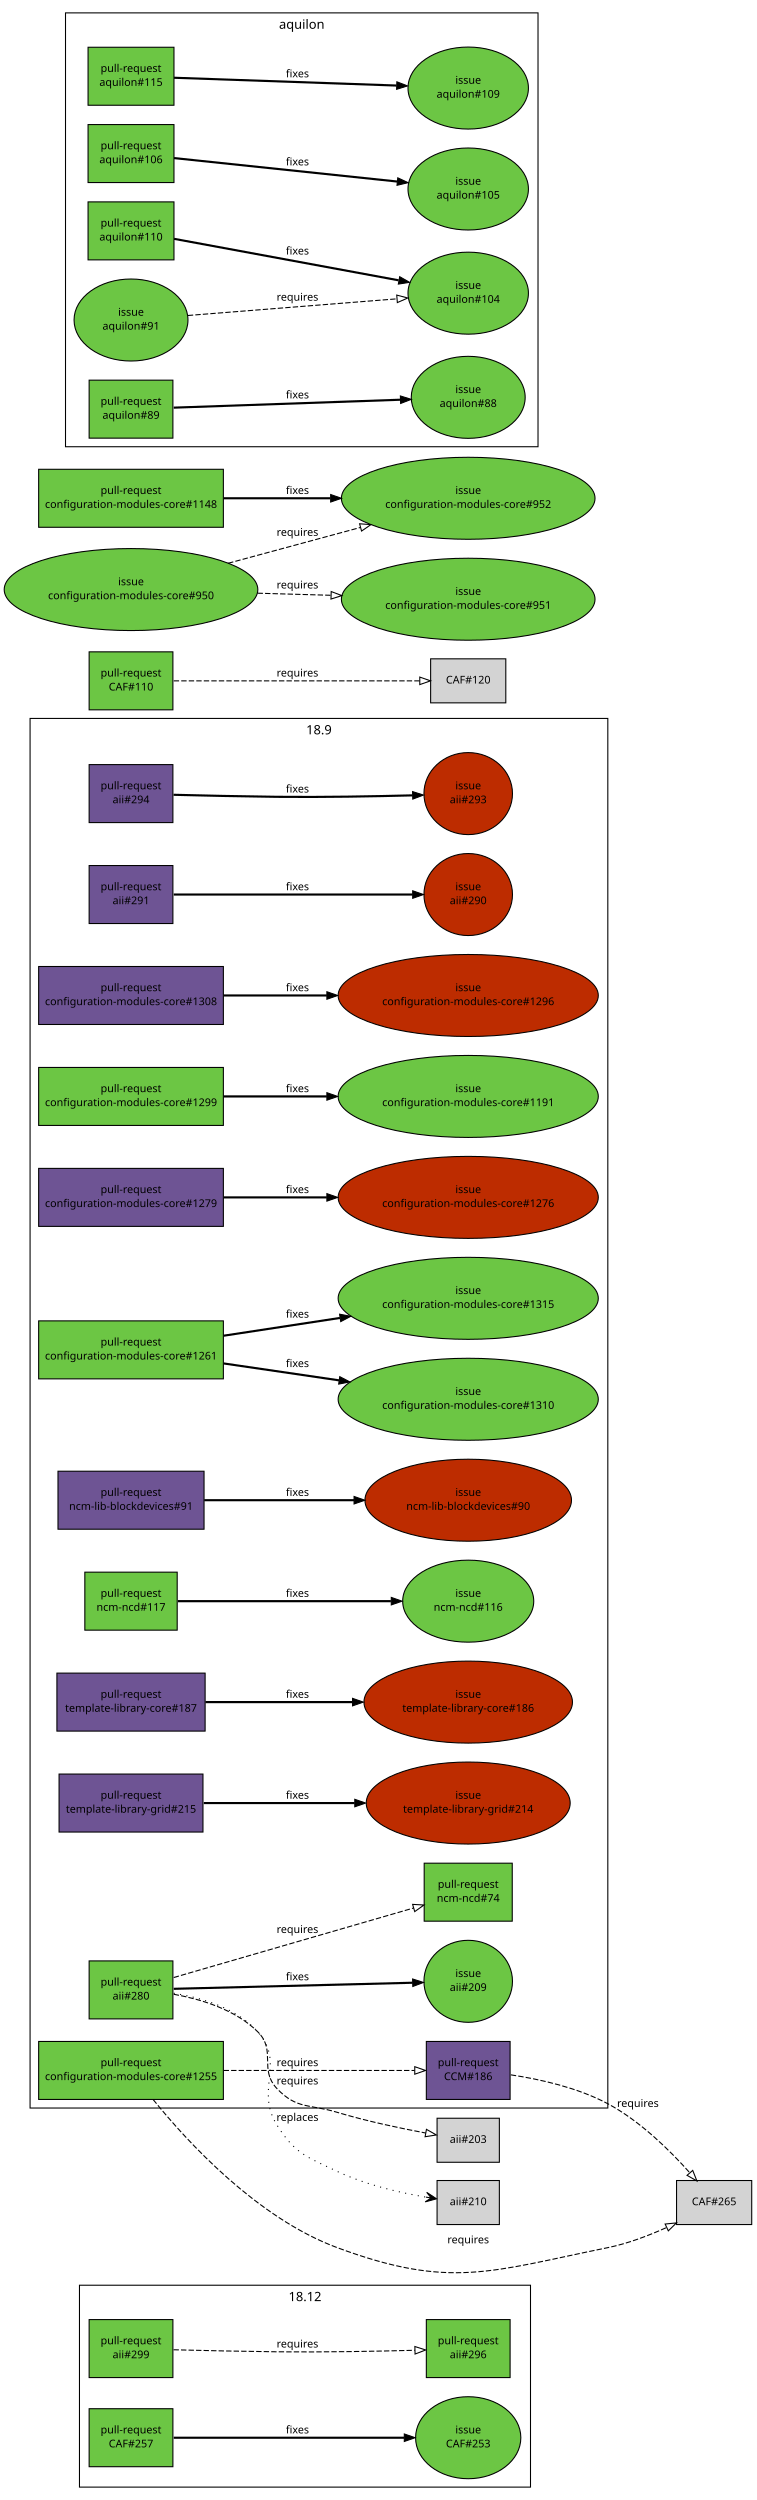
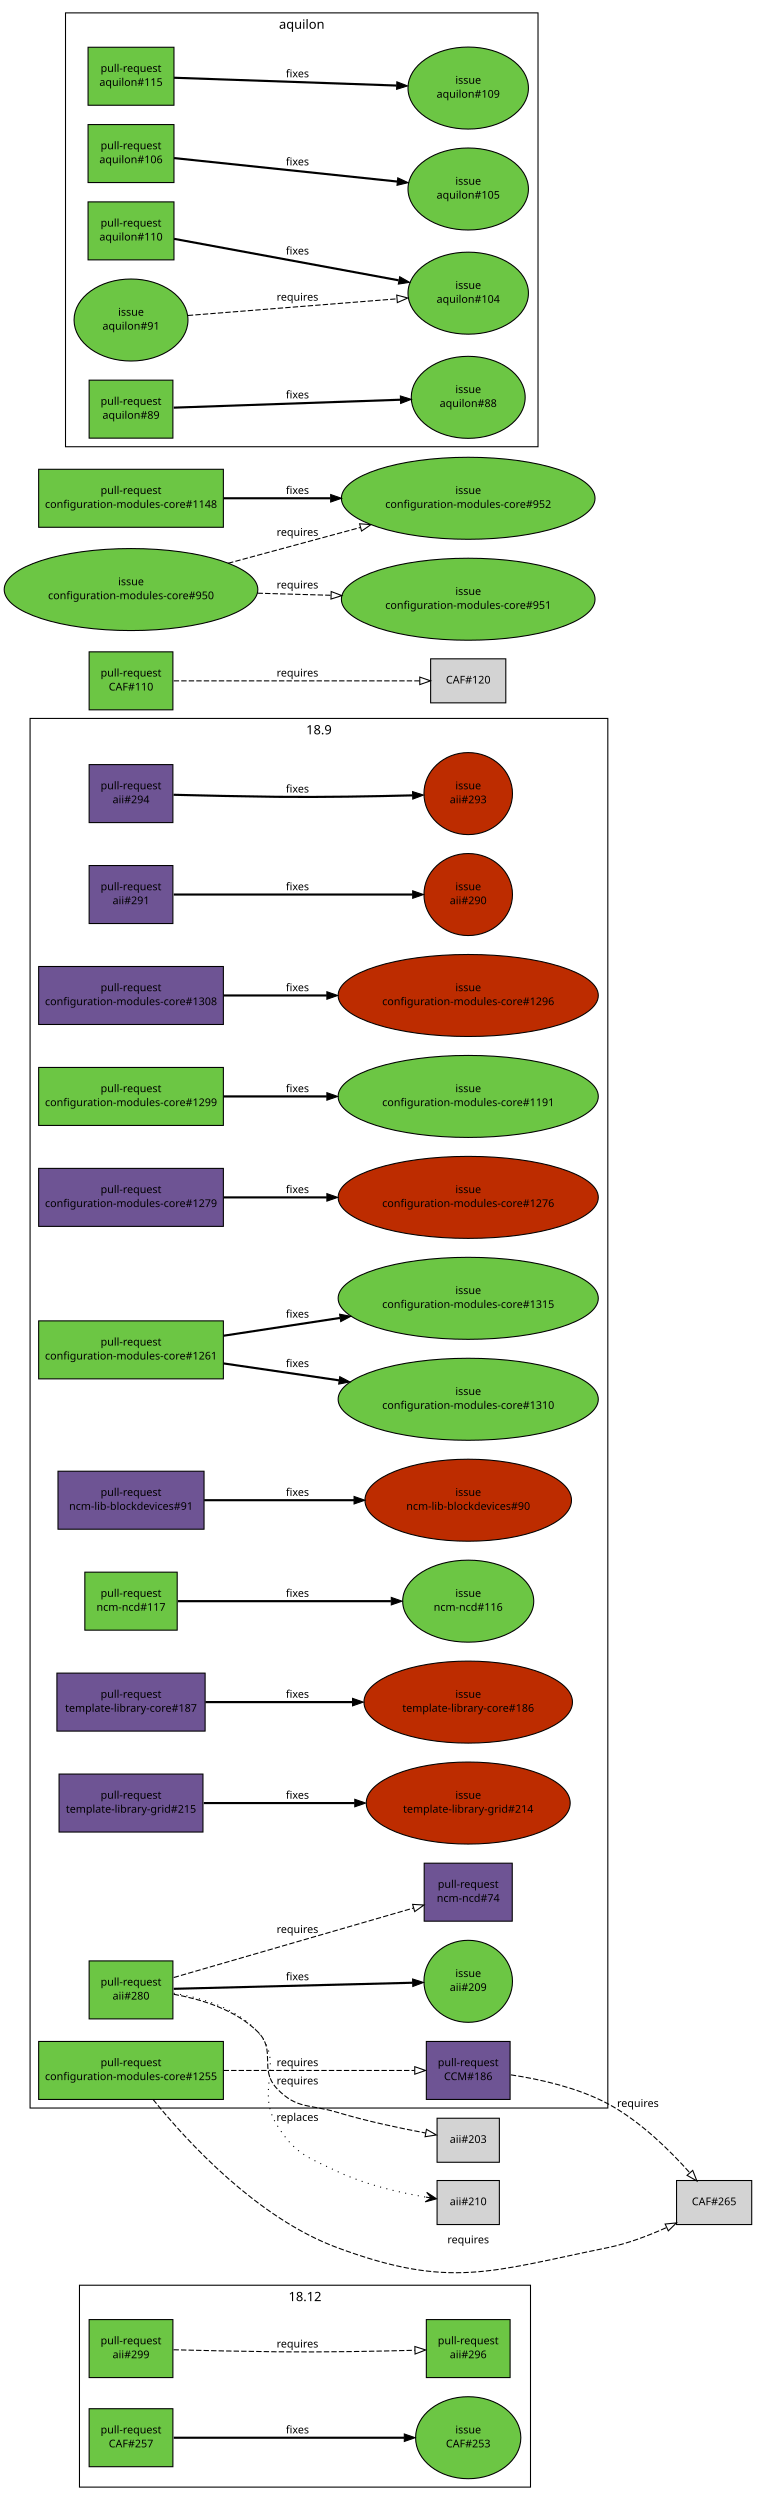
<svg xmlns="http://www.w3.org/2000/svg" xmlns:xlink="http://www.w3.org/1999/xlink" width="704pt" height="2328pt" viewBox="0.00 0.00 704.00 2328.00">
  <g id="graph1" class="graph" transform="scale(1 1) rotate(0) translate(4 2324)">
    <polygon fill="white" stroke="white" points="-4,5 -4,-2324 701,-2324 701,5 -4,5" />
    <g id="graph2" class="cluster">
      <polygon fill="none" stroke="black" points="24,-361 24,-1655 562,-1655 562,-361 24,-361" />
      <text text-anchor="middle" x="293" y="-1640.2" font-family="Sans" font-size="12.00">18.9</text>
    </g>
    <g id="graph3" class="cluster">
      <polygon fill="none" stroke="black" points="70,-8 70,-196 490,-196 490,-8 70,-8" />
      <text text-anchor="middle" x="280" y="-181.2" font-family="Sans" font-size="12.00">18.12</text>
    </g>
    <g id="graph4" class="cluster">
      <polygon fill="none" stroke="black" points="57,-1908 57,-2312 497,-2312 497,-1908 57,-1908" />
      <text text-anchor="middle" x="277" y="-2297.2" font-family="Sans" font-size="12.00">aquilon</text>
    </g>
    <g id="node1" class="node">
      <a xlink:href="https://github.com/quattor/aii/pull/299" xlink:title="aii-dhcp: support optional hostname ip verification" target="_parent">
        <polygon fill="#6cc644" stroke="black" points="157,-164 79,-164 79,-110 157,-110 157,-164" />
        <text text-anchor="middle" x="118" y="-141" font-family="Sans" font-size="10.00">pull-request</text>
        <text text-anchor="middle" x="118" y="-128" font-family="Sans" font-size="10.00">aii#299</text>
      </a>
    </g>
    <g id="node3" class="node">
      <a xlink:href="https://github.com/quattor/aii/pull/296" xlink:title="DHCP plugin updates" target="_parent">
        <polygon fill="#6cc644" stroke="black" points="471,-164 393,-164 393,-110 471,-110 471,-164" />
        <text text-anchor="middle" x="432" y="-141" font-family="Sans" font-size="10.00">pull-request</text>
        <text text-anchor="middle" x="432" y="-128" font-family="Sans" font-size="10.00">aii#296</text>
      </a>
    </g>
    <g id="edge2" class="edge">
      <path fill="none" stroke="black" stroke-dasharray="5,2" d="M157.571,-135.897C184.705,-135.197 221.529,-134.358 254,-134 297.318,-133.522 346.561,-134.467 382.256,-135.42" />
      <polygon fill="none" stroke="black" points="382.318,-138.923 392.411,-135.701 382.512,-131.925 382.318,-138.923" />
      <text text-anchor="middle" x="273" y="-138" font-family="Sans" font-size="10.00">requires</text>
    </g>
    <g id="node4" class="node">
      <a xlink:href="https://github.com/quattor/aii/pull/294" xlink:title="aii: ks: disable selinux with kernel param" target="_parent">
        <polygon fill="#6e5494" stroke="black" points="157,-1612 79,-1612 79,-1558 157,-1558 157,-1612" />
        <text text-anchor="middle" x="118" y="-1589" font-family="Sans" font-size="10.00">pull-request</text>
        <text text-anchor="middle" x="118" y="-1576" font-family="Sans" font-size="10.00">aii#294</text>
      </a>
    </g>
    <g id="node6" class="node">
      <a xlink:href="https://github.com/quattor/aii/issues/293" xlink:title="Disabling selinux during OS installation does not work with CentOS 7.5" target="_parent">
        <ellipse fill="#bd2c00" stroke="black" cx="432" cy="-1585" rx="41.217" ry="38.184" />
        <text text-anchor="middle" x="432" y="-1589" font-family="Sans" font-size="10.00">issue</text>
        <text text-anchor="middle" x="432" y="-1576" font-family="Sans" font-size="10.00">aii#293</text>
      </a>
    </g>
    <g id="edge4" class="edge">
      <path fill="none" stroke="black" stroke-width="2" d="M157.571,-1583.9C184.705,-1583.2 221.529,-1582.36 254,-1582 296.474,-1581.53 344.645,-1582.43 380.154,-1583.36" />
      <polygon fill="black" stroke="black" points="380.191,-1586.87 390.282,-1583.64 380.381,-1579.87 380.191,-1586.87" />
      <text text-anchor="middle" x="273" y="-1586" font-family="Sans" font-size="10.00">fixes</text>
    </g>
    <g id="node7" class="node">
      <a xlink:href="https://github.com/quattor/aii/pull/291" xlink:title="aii-installfe: add support for --cdburl" target="_parent">
        <polygon fill="#6e5494" stroke="black" points="157,-1518 79,-1518 79,-1464 157,-1464 157,-1518" />
        <text text-anchor="middle" x="118" y="-1495" font-family="Sans" font-size="10.00">pull-request</text>
        <text text-anchor="middle" x="118" y="-1482" font-family="Sans" font-size="10.00">aii#291</text>
      </a>
    </g>
    <g id="node9" class="node">
      <a xlink:href="https://github.com/quattor/aii/issues/290" xlink:title="18.6.0: aii-installfe should allow to define cdburl" target="_parent">
        <ellipse fill="#bd2c00" stroke="black" cx="432" cy="-1491" rx="41.217" ry="38.184" />
        <text text-anchor="middle" x="432" y="-1495" font-family="Sans" font-size="10.00">issue</text>
        <text text-anchor="middle" x="432" y="-1482" font-family="Sans" font-size="10.00">aii#290</text>
      </a>
    </g>
    <g id="edge6" class="edge">
      <path fill="none" stroke="black" stroke-width="2" d="M157.768,-1491C214.279,-1491 317.868,-1491 380.284,-1491" />
      <polygon fill="black" stroke="black" points="380.31,-1494.5 390.31,-1491 380.31,-1487.5 380.31,-1494.5" />
      <text text-anchor="middle" x="273" y="-1495" font-family="Sans" font-size="10.00">fixes</text>
    </g>
    <g id="node10" class="node">
      <a xlink:href="https://github.com/quattor/aii/pull/280" xlink:title="Support active configuration attribute for plugins" target="_parent">
        <polygon fill="#6cc644" stroke="black" points="157,-498 79,-498 79,-444 157,-444 157,-498" />
        <text text-anchor="middle" x="118" y="-475" font-family="Sans" font-size="10.00">pull-request</text>
        <text text-anchor="middle" x="118" y="-462" font-family="Sans" font-size="10.00">aii#280</text>
      </a>
    </g>
    <g id="node12" class="node">
      <a xlink:href="https://github.com/quattor/aii/issues/209" xlink:title="support ACTIVE_CONFIG" target="_parent">
        <ellipse fill="#6cc644" stroke="black" cx="432" cy="-479" rx="41.217" ry="38.184" />
        <text text-anchor="middle" x="432" y="-483" font-family="Sans" font-size="10.00">issue</text>
        <text text-anchor="middle" x="432" y="-470" font-family="Sans" font-size="10.00">aii#209</text>
      </a>
    </g>
    <g id="edge8" class="edge">
      <path fill="none" stroke="black" stroke-width="2" d="M157.768,-472.013C214.279,-473.453 317.868,-476.092 380.284,-477.682" />
      <polygon fill="black" stroke="black" points="380.224,-481.182 390.31,-477.938 380.402,-474.184 380.224,-481.182" />
      <text text-anchor="middle" x="273" y="-480" font-family="Sans" font-size="10.00">fixes</text>
    </g>
    <g id="node14" class="node">
      <a xlink:href="https://github.com/quattor/ncm-ncd/pull/74" xlink:title="Set the current active config as an attribute to the component" target="_parent">
-         <polygon fill="#6cc644" stroke="black" points="473,-589 391,-589 391,-535 473,-535 473,-589" />
+         <polygon fill="#6e5494" stroke="black" points="473,-589 391,-589 391,-535 473,-535 473,-589" />
        <text text-anchor="middle" x="432" y="-566" font-family="Sans" font-size="10.00">pull-request</text>
        <text text-anchor="middle" x="432" y="-553" font-family="Sans" font-size="10.00">ncm-ncd#74</text>
      </a>
    </g>
    <g id="edge10" class="edge">
      <path fill="none" stroke="black" stroke-dasharray="5,2" d="M157.768,-482.525C214.552,-498.982 318.871,-529.214 381.186,-547.274" />
      <polygon fill="none" stroke="black" points="380.234,-550.642 390.813,-550.064 382.182,-543.918 380.234,-550.642" />
      <text text-anchor="middle" x="273" y="-524" font-family="Sans" font-size="10.00">requires</text>
    </g>
    <g id="node16" class="node">
      <polygon fill="lightgrey" stroke="black" points="461,-351.5 403,-351.5 403,-310.5 461,-310.5 461,-351.5" />
      <text text-anchor="middle" x="432" y="-328.5" font-family="Sans" font-size="10.00">aii#203</text>
    </g>
    <g id="edge12" class="edge">
      <path fill="none" stroke="black" stroke-dasharray="5,2" d="M157.743,-466.947C183.166,-462.379 215.166,-452.664 236,-432 253.663,-414.482 236.827,-396.999 254,-379 272.46,-359.653 284.392,-364.702 310,-357 337.129,-348.841 368.388,-342.231 392.472,-337.718" />
      <polygon fill="none" stroke="black" points="393.116,-341.159 402.322,-335.914 391.855,-334.273 393.116,-341.159" />
      <text text-anchor="middle" x="273" y="-383" font-family="Sans" font-size="10.00">requires</text>
    </g>
    <g id="node18" class="node">
      <polygon fill="lightgrey" stroke="black" points="461,-293.5 403,-293.5 403,-252.5 461,-252.5 461,-293.5" />
      <text text-anchor="middle" x="432" y="-270.5" font-family="Sans" font-size="10.00">aii#210</text>
    </g>
    <g id="edge14" class="edge">
      <path fill="none" stroke="black" stroke-dasharray="1,5" d="M157.758,-467.905C183.688,-463.757 216.265,-454.151 236,-432 262.267,-402.519 233.026,-378.455 254,-345 270.668,-318.413 281.664,-315.482 310,-302 336.06,-289.6 367.844,-282.266 392.437,-278.077" />
      <polygon fill="black" stroke="black" points="402.498,-276.468 393.334,-282.49 397.561,-277.257 392.624,-278.047 392.624,-278.047 392.624,-278.047 397.561,-277.257 391.913,-273.603 402.498,-276.468 402.498,-276.468" />
      <text text-anchor="middle" x="273" y="-349" font-family="Sans" font-size="10.00">replaces</text>
    </g>
    <g id="node19" class="node">
      <a xlink:href="https://github.com/quattor/CAF/pull/257" xlink:title="Process: run process as another user" target="_parent">
        <polygon fill="#6cc644" stroke="black" points="157,-81 79,-81 79,-27 157,-27 157,-81" />
        <text text-anchor="middle" x="118" y="-58" font-family="Sans" font-size="10.00">pull-request</text>
        <text text-anchor="middle" x="118" y="-45" font-family="Sans" font-size="10.00">CAF#257</text>
      </a>
    </g>
    <g id="node21" class="node">
      <a xlink:href="https://github.com/quattor/CAF/issues/253" xlink:title="CAF::Process: Include an option to execute the command as an specific user" target="_parent">
        <ellipse fill="#6cc644" stroke="black" cx="432" cy="-54" rx="48.998" ry="38.184" />
        <text text-anchor="middle" x="432" y="-58" font-family="Sans" font-size="10.00">issue</text>
        <text text-anchor="middle" x="432" y="-45" font-family="Sans" font-size="10.00">CAF#253</text>
      </a>
    </g>
    <g id="edge16" class="edge">
      <path fill="none" stroke="black" stroke-width="2" d="M157.768,-54C211.934,-54 309.353,-54 372.308,-54" />
      <polygon fill="black" stroke="black" points="372.488,-57.5 382.488,-54 372.488,-50.5 372.488,-57.5" />
      <text text-anchor="middle" x="273" y="-58" font-family="Sans" font-size="10.00">fixes</text>
    </g>
    <g id="node22" class="node">
      <a xlink:href="https://github.com/quattor/CAF/pull/110" xlink:title="CAF::Download class: API proposal" target="_parent">
        <polygon fill="#6cc644" stroke="black" points="157,-1717 79,-1717 79,-1663 157,-1663 157,-1717" />
        <text text-anchor="middle" x="118" y="-1694" font-family="Sans" font-size="10.00">pull-request</text>
        <text text-anchor="middle" x="118" y="-1681" font-family="Sans" font-size="10.00">CAF#110</text>
      </a>
    </g>
    <g id="node24" class="node">
      <polygon fill="lightgrey" stroke="black" points="467,-1710.5 397,-1710.5 397,-1669.5 467,-1669.5 467,-1710.5" />
      <text text-anchor="middle" x="432" y="-1687.5" font-family="Sans" font-size="10.00">CAF#120</text>
    </g>
    <g id="edge18" class="edge">
      <path fill="none" stroke="black" stroke-dasharray="5,2" d="M157.768,-1690C216.269,-1690 325.221,-1690 386.719,-1690" />
      <polygon fill="none" stroke="black" points="386.897,-1693.5 396.897,-1690 386.897,-1686.5 386.897,-1693.5" />
      <text text-anchor="middle" x="273" y="-1694" font-family="Sans" font-size="10.00">requires</text>
    </g>
    <g id="node25" class="node">
      <a xlink:href="https://github.com/quattor/CCM/pull/186" xlink:title="TextRender: add support for jsonpretty type" target="_parent">
        <polygon fill="#6e5494" stroke="black" points="471,-423 393,-423 393,-369 471,-369 471,-423" />
        <text text-anchor="middle" x="432" y="-400" font-family="Sans" font-size="10.00">pull-request</text>
        <text text-anchor="middle" x="432" y="-387" font-family="Sans" font-size="10.00">CCM#186</text>
      </a>
    </g>
    <g id="node27" class="node">
      <polygon fill="lightgrey" stroke="black" points="696,-293.5 626,-293.5 626,-252.5 696,-252.5 696,-293.5" />
      <text text-anchor="middle" x="661" y="-270.5" font-family="Sans" font-size="10.00">CAF#265</text>
    </g>
    <g id="edge20" class="edge">
      <path fill="none" stroke="black" stroke-dasharray="5,2" d="M471.696,-391.9C498.457,-387.88 533.872,-380.055 562,-365 592.083,-348.899 619.934,-321.403 638.382,-300.654" />
      <polygon fill="none" stroke="black" points="641.056,-302.913 644.977,-293.07 635.774,-298.32 641.056,-302.913" />
      <text text-anchor="middle" x="590" y="-362" font-family="Sans" font-size="10.00">requires</text>
    </g>
    <g id="node28" class="node">
      <a xlink:href="https://github.com/quattor/configuration-modules-core/pull/1308" xlink:title="ncm-network: no error wrt missing (IPv4) ip and netmask in a pure IPv6 config" target="_parent">
        <polygon fill="#6e5494" stroke="black" points="204,-1424 32,-1424 32,-1370 204,-1370 204,-1424" />
        <text text-anchor="middle" x="118" y="-1401" font-family="Sans" font-size="10.00">pull-request</text>
        <text text-anchor="middle" x="118" y="-1388" font-family="Sans" font-size="10.00">configuration-modules-core#1308</text>
      </a>
    </g>
    <g id="node30" class="node">
      <a xlink:href="https://github.com/quattor/configuration-modules-core/issues/1296" xlink:title="ncm-network: Returns an error when an interface is configured as IPv6 only" target="_parent">
        <ellipse fill="#bd2c00" stroke="black" cx="432" cy="-1397" rx="121.122" ry="38.184" />
        <text text-anchor="middle" x="432" y="-1401" font-family="Sans" font-size="10.00">issue</text>
        <text text-anchor="middle" x="432" y="-1388" font-family="Sans" font-size="10.00">configuration-modules-core#1296</text>
      </a>
    </g>
    <g id="edge22" class="edge">
      <path fill="none" stroke="black" stroke-width="2" d="M204.217,-1397C233.916,-1397 267.888,-1397 300.372,-1397" />
      <polygon fill="black" stroke="black" points="300.399,-1400.5 310.399,-1397 300.399,-1393.5 300.399,-1400.5" />
      <text text-anchor="middle" x="273" y="-1401" font-family="Sans" font-size="10.00">fixes</text>
    </g>
    <g id="node31" class="node">
      <a xlink:href="https://github.com/quattor/configuration-modules-core/pull/1299" xlink:title="ncm-sysconfig: Quote values" target="_parent">
        <polygon fill="#6cc644" stroke="black" points="204,-1330 32,-1330 32,-1276 204,-1276 204,-1330" />
        <text text-anchor="middle" x="118" y="-1307" font-family="Sans" font-size="10.00">pull-request</text>
        <text text-anchor="middle" x="118" y="-1294" font-family="Sans" font-size="10.00">configuration-modules-core#1299</text>
      </a>
    </g>
    <g id="node33" class="node">
      <a xlink:href="https://github.com/quattor/configuration-modules-core/issues/1191" xlink:title="ncm-sysconfig: Values should be quoted" target="_parent">
        <ellipse fill="#6cc644" stroke="black" cx="432" cy="-1303" rx="121.122" ry="38.184" />
        <text text-anchor="middle" x="432" y="-1307" font-family="Sans" font-size="10.00">issue</text>
        <text text-anchor="middle" x="432" y="-1294" font-family="Sans" font-size="10.00">configuration-modules-core#1191</text>
      </a>
    </g>
    <g id="edge24" class="edge">
      <path fill="none" stroke="black" stroke-width="2" d="M204.217,-1303C233.916,-1303 267.888,-1303 300.372,-1303" />
      <polygon fill="black" stroke="black" points="300.399,-1306.5 310.399,-1303 300.399,-1299.5 300.399,-1306.5" />
      <text text-anchor="middle" x="273" y="-1307" font-family="Sans" font-size="10.00">fixes</text>
    </g>
    <g id="node34" class="node">
      <a xlink:href="https://github.com/quattor/configuration-modules-core/pull/1279" xlink:title="ncm-metaconfig: ganeshav2 add include" target="_parent">
        <polygon fill="#6e5494" stroke="black" points="204,-1236 32,-1236 32,-1182 204,-1182 204,-1236" />
        <text text-anchor="middle" x="118" y="-1213" font-family="Sans" font-size="10.00">pull-request</text>
        <text text-anchor="middle" x="118" y="-1200" font-family="Sans" font-size="10.00">configuration-modules-core#1279</text>
      </a>
    </g>
    <g id="node36" class="node">
      <a xlink:href="https://github.com/quattor/configuration-modules-core/issues/1276" xlink:title="ncm-metaconfig: Ganesha v2 %include option is missing" target="_parent">
        <ellipse fill="#bd2c00" stroke="black" cx="432" cy="-1209" rx="121.122" ry="38.184" />
        <text text-anchor="middle" x="432" y="-1213" font-family="Sans" font-size="10.00">issue</text>
        <text text-anchor="middle" x="432" y="-1200" font-family="Sans" font-size="10.00">configuration-modules-core#1276</text>
      </a>
    </g>
    <g id="edge26" class="edge">
      <path fill="none" stroke="black" stroke-width="2" d="M204.217,-1209C233.916,-1209 267.888,-1209 300.372,-1209" />
      <polygon fill="black" stroke="black" points="300.399,-1212.5 310.399,-1209 300.399,-1205.5 300.399,-1212.5" />
      <text text-anchor="middle" x="273" y="-1213" font-family="Sans" font-size="10.00">fixes</text>
    </g>
    <g id="node37" class="node">
      <a xlink:href="https://github.com/quattor/configuration-modules-core/pull/1261" xlink:title="[WIP] ncm-openstack: Include ovs and storage support" target="_parent">
        <polygon fill="#6cc644" stroke="black" points="204,-1094 32,-1094 32,-1040 204,-1040 204,-1094" />
        <text text-anchor="middle" x="118" y="-1071" font-family="Sans" font-size="10.00">pull-request</text>
        <text text-anchor="middle" x="118" y="-1058" font-family="Sans" font-size="10.00">configuration-modules-core#1261</text>
      </a>
    </g>
    <g id="node39" class="node">
      <a xlink:href="https://github.com/quattor/configuration-modules-core/issues/1310" xlink:title="ncm-openstack: add Heat service support" target="_parent">
        <ellipse fill="#6cc644" stroke="black" cx="432" cy="-1021" rx="121.122" ry="38.184" />
        <text text-anchor="middle" x="432" y="-1025" font-family="Sans" font-size="10.00">issue</text>
        <text text-anchor="middle" x="432" y="-1012" font-family="Sans" font-size="10.00">configuration-modules-core#1310</text>
      </a>
    </g>
    <g id="edge28" class="edge">
      <path fill="none" stroke="black" stroke-width="2" d="M204.217,-1054.37C237.408,-1049.51 275.936,-1043.86 311.76,-1038.61" />
      <polygon fill="black" stroke="black" points="312.398,-1042.06 321.785,-1037.15 311.383,-1035.13 312.398,-1042.06" />
      <text text-anchor="middle" x="273" y="-1051" font-family="Sans" font-size="10.00">fixes</text>
    </g>
    <g id="node41" class="node">
      <a xlink:href="https://github.com/quattor/configuration-modules-core/issues/1315" xlink:title="ncm-openstack: add murano service support" target="_parent">
        <ellipse fill="#6cc644" stroke="black" cx="432" cy="-1115" rx="121.122" ry="38.184" />
        <text text-anchor="middle" x="432" y="-1119" font-family="Sans" font-size="10.00">issue</text>
        <text text-anchor="middle" x="432" y="-1106" font-family="Sans" font-size="10.00">configuration-modules-core#1315</text>
      </a>
    </g>
    <g id="edge30" class="edge">
      <path fill="none" stroke="black" stroke-width="2" d="M204.217,-1080.18C237.657,-1085.29 276.515,-1091.23 312.565,-1096.74" />
      <polygon fill="black" stroke="black" points="312.238,-1100.23 322.652,-1098.28 313.296,-1093.31 312.238,-1100.23" />
      <text text-anchor="middle" x="273" y="-1097" font-family="Sans" font-size="10.00">fixes</text>
    </g>
    <g id="node42" class="node">
      <a xlink:href="https://github.com/quattor/configuration-modules-core/pull/1255" xlink:title=" ncm-metaconfig: add irods config files" target="_parent">
        <polygon fill="#6cc644" stroke="black" points="204,-423 32,-423 32,-369 204,-369 204,-423" />
        <text text-anchor="middle" x="118" y="-400" font-family="Sans" font-size="10.00">pull-request</text>
        <text text-anchor="middle" x="118" y="-387" font-family="Sans" font-size="10.00">configuration-modules-core#1255</text>
      </a>
    </g>
    <g id="edge34" class="edge">
      <path fill="none" stroke="black" stroke-dasharray="5,2" d="M204.217,-396C261.388,-396 334.397,-396 382.136,-396" />
      <polygon fill="none" stroke="black" points="382.221,-399.5 392.22,-396 382.22,-392.5 382.221,-399.5" />
      <text text-anchor="middle" x="273" y="-400" font-family="Sans" font-size="10.00">requires</text>
    </g>
    <g id="edge32" class="edge">
      <path fill="none" stroke="black" stroke-dasharray="5,2" d="M138.576,-368.931C170.314,-329.682 235.408,-258.648 310,-231 415.018,-192.075 452.246,-208.682 562,-231 580.506,-234.763 599.843,-242.109 616.466,-249.62" />
      <polygon fill="none" stroke="black" points="615.371,-252.971 625.913,-254.035 618.335,-246.63 615.371,-252.971" />
      <text text-anchor="middle" x="432" y="-235" font-family="Sans" font-size="10.00">requires</text>
    </g>
    <g id="node45" class="node">
      <a xlink:href="https://github.com/quattor/configuration-modules-core/pull/1148" xlink:title="ncm-spma: Remove support from groups from spma yumng backend" target="_parent">
        <polygon fill="#6cc644" stroke="black" points="204,-1887 32,-1887 32,-1833 204,-1833 204,-1887" />
        <text text-anchor="middle" x="118" y="-1864" font-family="Sans" font-size="10.00">pull-request</text>
        <text text-anchor="middle" x="118" y="-1851" font-family="Sans" font-size="10.00">configuration-modules-core#1148</text>
      </a>
    </g>
    <g id="node47" class="node">
      <a xlink:href="https://github.com/quattor/configuration-modules-core/issues/952" xlink:title="ncm-spma (yumng): Remove support for package groups" target="_parent">
        <ellipse fill="#6cc644" stroke="black" cx="432" cy="-1860" rx="118.087" ry="38.184" />
        <text text-anchor="middle" x="432" y="-1864" font-family="Sans" font-size="10.00">issue</text>
        <text text-anchor="middle" x="432" y="-1851" font-family="Sans" font-size="10.00">configuration-modules-core#952</text>
      </a>
    </g>
    <g id="edge36" class="edge">
      <path fill="none" stroke="black" stroke-width="2" d="M204.217,-1860C234.903,-1860 270.151,-1860 303.606,-1860" />
      <polygon fill="black" stroke="black" points="303.924,-1863.5 313.924,-1860 303.924,-1856.5 303.924,-1863.5" />
      <text text-anchor="middle" x="273" y="-1864" font-family="Sans" font-size="10.00">fixes</text>
    </g>
    <g id="node48" class="node">
      <a xlink:href="https://github.com/quattor/configuration-modules-core/issues/950" xlink:title="ncm-spma: Remove support for package groups from yum backends" target="_parent">
        <ellipse fill="#6cc644" stroke="black" cx="118" cy="-1775" rx="118.087" ry="38.184" />
        <text text-anchor="middle" x="118" y="-1779" font-family="Sans" font-size="10.00">issue</text>
        <text text-anchor="middle" x="118" y="-1766" font-family="Sans" font-size="10.00">configuration-modules-core#950</text>
      </a>
    </g>
    <g id="edge40" class="edge">
      <path fill="none" stroke="black" stroke-dasharray="5,2" d="M208.401,-1799.47C246.98,-1809.92 292.147,-1822.14 331.747,-1832.86" />
      <polygon fill="none" stroke="black" points="330.855,-1836.25 341.422,-1835.48 332.684,-1829.49 330.855,-1836.25" />
      <text text-anchor="middle" x="273" y="-1825" font-family="Sans" font-size="10.00">requires</text>
    </g>
    <g id="node50" class="node">
      <a xlink:href="https://github.com/quattor/configuration-modules-core/issues/951" xlink:title="ncm-spma (yum): Remove support for package groups" target="_parent">
        <ellipse fill="#6cc644" stroke="black" cx="432" cy="-1766" rx="118.087" ry="38.184" />
        <text text-anchor="middle" x="432" y="-1770" font-family="Sans" font-size="10.00">issue</text>
        <text text-anchor="middle" x="432" y="-1757" font-family="Sans" font-size="10.00">configuration-modules-core#951</text>
      </a>
    </g>
    <g id="edge38" class="edge">
      <path fill="none" stroke="black" stroke-dasharray="5,2" d="M235.815,-1771.62C258.074,-1770.99 281.456,-1770.31 304.01,-1769.67" />
      <polygon fill="none" stroke="black" points="304.412,-1773.16 314.308,-1769.37 304.212,-1766.16 304.412,-1773.16" />
      <text text-anchor="middle" x="273" y="-1776" font-family="Sans" font-size="10.00">requires</text>
    </g>
    <g id="node52" class="node">
      <a xlink:href="https://github.com/quattor/ncm-lib-blockdevices/pull/91" xlink:title="Filesystem.pm: add option -f to mkfs.xfs" target="_parent">
        <polygon fill="#6e5494" stroke="black" points="186,-954 50,-954 50,-900 186,-900 186,-954" />
        <text text-anchor="middle" x="118" y="-931" font-family="Sans" font-size="10.00">pull-request</text>
        <text text-anchor="middle" x="118" y="-918" font-family="Sans" font-size="10.00">ncm-lib-blockdevices#91</text>
      </a>
    </g>
    <g id="node54" class="node">
      <a xlink:href="https://github.com/quattor/ncm-lib-blockdevices/issues/90" xlink:title="Filesystem: mkfs.xfs should be used with -f" target="_parent">
        <ellipse fill="#bd2c00" stroke="black" cx="432" cy="-927" rx="96.166" ry="38.184" />
        <text text-anchor="middle" x="432" y="-931" font-family="Sans" font-size="10.00">issue</text>
        <text text-anchor="middle" x="432" y="-918" font-family="Sans" font-size="10.00">ncm-lib-blockdevices#90</text>
      </a>
    </g>
    <g id="edge42" class="edge">
      <path fill="none" stroke="black" stroke-width="2" d="M186.133,-927C226.883,-927 279.543,-927 325.667,-927" />
      <polygon fill="black" stroke="black" points="325.708,-930.5 335.708,-927 325.708,-923.5 325.708,-930.5" />
      <text text-anchor="middle" x="273" y="-931" font-family="Sans" font-size="10.00">fixes</text>
    </g>
    <g id="node55" class="node">
      <a xlink:href="https://github.com/quattor/ncm-ncd/pull/117" xlink:title="Allow component modules to be loaded from any path" target="_parent">
        <polygon fill="#6cc644" stroke="black" points="161,-860 75,-860 75,-806 161,-806 161,-860" />
        <text text-anchor="middle" x="118" y="-837" font-family="Sans" font-size="10.00">pull-request</text>
        <text text-anchor="middle" x="118" y="-824" font-family="Sans" font-size="10.00">ncm-ncd#117</text>
      </a>
    </g>
    <g id="node57" class="node">
      <a xlink:href="https://github.com/quattor/ncm-ncd/issues/116" xlink:title="hasFile() prevents component modules from being relocated" target="_parent">
        <ellipse fill="#6cc644" stroke="black" cx="432" cy="-833" rx="61.018" ry="38.184" />
        <text text-anchor="middle" x="432" y="-837" font-family="Sans" font-size="10.00">issue</text>
        <text text-anchor="middle" x="432" y="-824" font-family="Sans" font-size="10.00">ncm-ncd#116</text>
      </a>
    </g>
    <g id="edge44" class="edge">
      <path fill="none" stroke="black" stroke-width="2" d="M161.66,-833C212.954,-833 298.809,-833 360.001,-833" />
      <polygon fill="black" stroke="black" points="360.362,-836.5 370.362,-833 360.362,-829.5 360.362,-836.5" />
      <text text-anchor="middle" x="273" y="-837" font-family="Sans" font-size="10.00">fixes</text>
    </g>
    <g id="node58" class="node">
      <a xlink:href="https://github.com/quattor/template-library-core/pull/187" xlink:title="pan/types: fix incorrect regexp for linux_capability" target="_parent">
        <polygon fill="#6e5494" stroke="black" points="187,-766 49,-766 49,-712 187,-712 187,-766" />
        <text text-anchor="middle" x="118" y="-743" font-family="Sans" font-size="10.00">pull-request</text>
        <text text-anchor="middle" x="118" y="-730" font-family="Sans" font-size="10.00">template-library-core#187</text>
      </a>
    </g>
    <g id="node60" class="node">
      <a xlink:href="https://github.com/quattor/template-library-core/issues/186" xlink:title="18.6.0: linux_capability type regexp incorrect" target="_parent">
        <ellipse fill="#bd2c00" stroke="black" cx="432" cy="-739" rx="97.08" ry="38.184" />
        <text text-anchor="middle" x="432" y="-743" font-family="Sans" font-size="10.00">issue</text>
        <text text-anchor="middle" x="432" y="-730" font-family="Sans" font-size="10.00">template-library-core#186</text>
      </a>
    </g>
    <g id="edge46" class="edge">
      <path fill="none" stroke="black" stroke-width="2" d="M187.297,-739C227.427,-739 278.812,-739 324.125,-739" />
      <polygon fill="black" stroke="black" points="324.295,-742.5 334.295,-739 324.295,-735.5 324.295,-742.5" />
      <text text-anchor="middle" x="273" y="-743" font-family="Sans" font-size="10.00">fixes</text>
    </g>
    <g id="node61" class="node">
      <a xlink:href="https://github.com/quattor/template-library-grid/pull/215" xlink:title="Committing changes running in production at GRIF" target="_parent">
        <polygon fill="#6e5494" stroke="black" points="185,-672 51,-672 51,-618 185,-618 185,-672" />
        <text text-anchor="middle" x="118" y="-649" font-family="Sans" font-size="10.00">pull-request</text>
        <text text-anchor="middle" x="118" y="-636" font-family="Sans" font-size="10.00">template-library-grid#215</text>
      </a>
    </g>
    <g id="node63" class="node">
      <a xlink:href="https://github.com/quattor/template-library-grid/issues/214" xlink:title="features/htcondor/server/groups: voms-clients package renamed" target="_parent">
        <ellipse fill="#bd2c00" stroke="black" cx="432" cy="-645" rx="94.96" ry="38.184" />
        <text text-anchor="middle" x="432" y="-649" font-family="Sans" font-size="10.00">issue</text>
        <text text-anchor="middle" x="432" y="-636" font-family="Sans" font-size="10.00">template-library-grid#214</text>
      </a>
    </g>
    <g id="edge48" class="edge">
      <path fill="none" stroke="black" stroke-width="2" d="M185.747,-645C226.73,-645 279.863,-645 326.279,-645" />
      <polygon fill="black" stroke="black" points="326.381,-648.5 336.381,-645 326.381,-641.5 326.381,-648.5" />
      <text text-anchor="middle" x="273" y="-649" font-family="Sans" font-size="10.00">fixes</text>
    </g>
    <g id="node64" class="node">
      <a xlink:href="https://github.com/quattor/aquilon/pull/115" xlink:title="services: insert service data early in the object template" target="_parent">
        <polygon fill="#6cc644" stroke="black" points="158,-2280 78,-2280 78,-2226 158,-2226 158,-2280" />
        <text text-anchor="middle" x="118" y="-2257" font-family="Sans" font-size="10.00">pull-request</text>
        <text text-anchor="middle" x="118" y="-2244" font-family="Sans" font-size="10.00">aquilon#115</text>
      </a>
    </g>
    <g id="node66" class="node">
      <a xlink:href="https://github.com/quattor/aquilon/issues/109" xlink:title="Why service configuration is included so late in the plenary object?" target="_parent">
        <ellipse fill="#6cc644" stroke="black" cx="432" cy="-2242" rx="56.068" ry="38.184" />
        <text text-anchor="middle" x="432" y="-2246" font-family="Sans" font-size="10.00">issue</text>
        <text text-anchor="middle" x="432" y="-2233" font-family="Sans" font-size="10.00">aquilon#109</text>
      </a>
    </g>
    <g id="edge50" class="edge">
      <path fill="none" stroke="black" stroke-width="2" d="M158.087,-2251.6C210.318,-2249.77 302.376,-2246.54 365.228,-2244.34" />
      <polygon fill="black" stroke="black" points="365.57,-2247.83 375.441,-2243.98 365.325,-2240.83 365.57,-2247.83" />
      <text text-anchor="middle" x="273" y="-2252" font-family="Sans" font-size="10.00">fixes</text>
    </g>
    <g id="node67" class="node">
      <a xlink:href="https://github.com/quattor/aquilon/pull/110" xlink:title="Change site and machine namespace to use continent name" target="_parent">
        <polygon fill="#6cc644" stroke="black" points="158,-2136 78,-2136 78,-2082 158,-2082 158,-2136" />
        <text text-anchor="middle" x="118" y="-2113" font-family="Sans" font-size="10.00">pull-request</text>
        <text text-anchor="middle" x="118" y="-2100" font-family="Sans" font-size="10.00">aquilon#110</text>
      </a>
    </g>
    <g id="node69" class="node">
      <a xlink:href="https://github.com/quattor/aquilon/issues/104" xlink:title="1.12.62: location related templates cannot be used" target="_parent">
        <ellipse fill="#6cc644" stroke="black" cx="432" cy="-2051" rx="56.068" ry="38.184" />
        <text text-anchor="middle" x="432" y="-2055" font-family="Sans" font-size="10.00">issue</text>
        <text text-anchor="middle" x="432" y="-2042" font-family="Sans" font-size="10.00">aquilon#104</text>
      </a>
    </g>
    <g id="edge52" class="edge">
      <path fill="none" stroke="black" stroke-width="2" d="M158.087,-2101.6C210.866,-2091.85 304.312,-2074.59 367.197,-2062.97" />
      <polygon fill="black" stroke="black" points="368.205,-2066.34 377.403,-2061.08 366.933,-2059.46 368.205,-2066.34" />
      <text text-anchor="middle" x="273" y="-2087" font-family="Sans" font-size="10.00">fixes</text>
    </g>
    <g id="node70" class="node">
      <a xlink:href="https://github.com/quattor/aquilon/pull/106" xlink:title="machine plenary templates: allow to use the rack fullname" target="_parent">
        <polygon fill="#6cc644" stroke="black" points="158,-2208 78,-2208 78,-2154 158,-2154 158,-2208" />
        <text text-anchor="middle" x="118" y="-2185" font-family="Sans" font-size="10.00">pull-request</text>
        <text text-anchor="middle" x="118" y="-2172" font-family="Sans" font-size="10.00">aquilon#106</text>
      </a>
    </g>
    <g id="node72" class="node">
      <a xlink:href="https://github.com/quattor/aquilon/issues/105" xlink:title="1.12.62: allow to use rack fullname rather than name in machine template namespace" target="_parent">
        <ellipse fill="#6cc644" stroke="black" cx="432" cy="-2148" rx="56.068" ry="38.184" />
        <text text-anchor="middle" x="432" y="-2152" font-family="Sans" font-size="10.00">issue</text>
        <text text-anchor="middle" x="432" y="-2139" font-family="Sans" font-size="10.00">aquilon#105</text>
      </a>
    </g>
    <g id="edge54" class="edge">
      <path fill="none" stroke="black" stroke-width="2" d="M158.087,-2176.79C210.475,-2171.28 302.928,-2161.56 365.792,-2154.96" />
      <polygon fill="black" stroke="black" points="366.425,-2158.41 376.004,-2153.88 365.693,-2151.45 366.425,-2158.41" />
      <text text-anchor="middle" x="273" y="-2170" font-family="Sans" font-size="10.00">fixes</text>
    </g>
    <g id="node73" class="node">
      <a xlink:href="https://github.com/quattor/aquilon/issues/91" xlink:title="1.12.58: city timezone is not passed to the object template" target="_parent">
        <ellipse fill="#6cc644" stroke="black" cx="118" cy="-2026" rx="53.033" ry="38.184" />
        <text text-anchor="middle" x="118" y="-2030" font-family="Sans" font-size="10.00">issue</text>
        <text text-anchor="middle" x="118" y="-2017" font-family="Sans" font-size="10.00">aquilon#91</text>
      </a>
    </g>
    <g id="edge56" class="edge">
      <path fill="none" stroke="black" stroke-dasharray="5,2" d="M170.911,-2030.21C224.497,-2034.48 307.527,-2041.09 365.524,-2045.71" />
      <polygon fill="none" stroke="black" points="365.442,-2049.21 375.688,-2046.52 365.998,-2042.23 365.442,-2049.21" />
      <text text-anchor="middle" x="273" y="-2044" font-family="Sans" font-size="10.00">requires</text>
    </g>
    <g id="node75" class="node">
      <a xlink:href="https://github.com/quattor/aquilon/pull/89" xlink:title="Broker: pass archetype to the object profile" target="_parent">
        <polygon fill="#6cc644" stroke="black" points="157,-1970 79,-1970 79,-1916 157,-1916 157,-1970" />
        <text text-anchor="middle" x="118" y="-1947" font-family="Sans" font-size="10.00">pull-request</text>
        <text text-anchor="middle" x="118" y="-1934" font-family="Sans" font-size="10.00">aquilon#89</text>
      </a>
    </g>
    <g id="node77" class="node">
      <a xlink:href="https://github.com/quattor/aquilon/issues/88" xlink:title="1.12.58: the broker should pass the archetype to the object template" target="_parent">
        <ellipse fill="#6cc644" stroke="black" cx="432" cy="-1954" rx="53.033" ry="38.184" />
        <text text-anchor="middle" x="432" y="-1958" font-family="Sans" font-size="10.00">issue</text>
        <text text-anchor="middle" x="432" y="-1945" font-family="Sans" font-size="10.00">aquilon#88</text>
      </a>
    </g>
    <g id="edge58" class="edge">
      <path fill="none" stroke="black" stroke-width="2" d="M157.768,-1944.39C210.918,-1946.26 305.713,-1949.58 368.729,-1951.78" />
      <polygon fill="black" stroke="black" points="368.829,-1955.29 378.945,-1952.14 369.074,-1948.29 368.829,-1955.29" />
      <text text-anchor="middle" x="273" y="-1953" font-family="Sans" font-size="10.00">fixes</text>
    </g>
  </g>
</svg>
